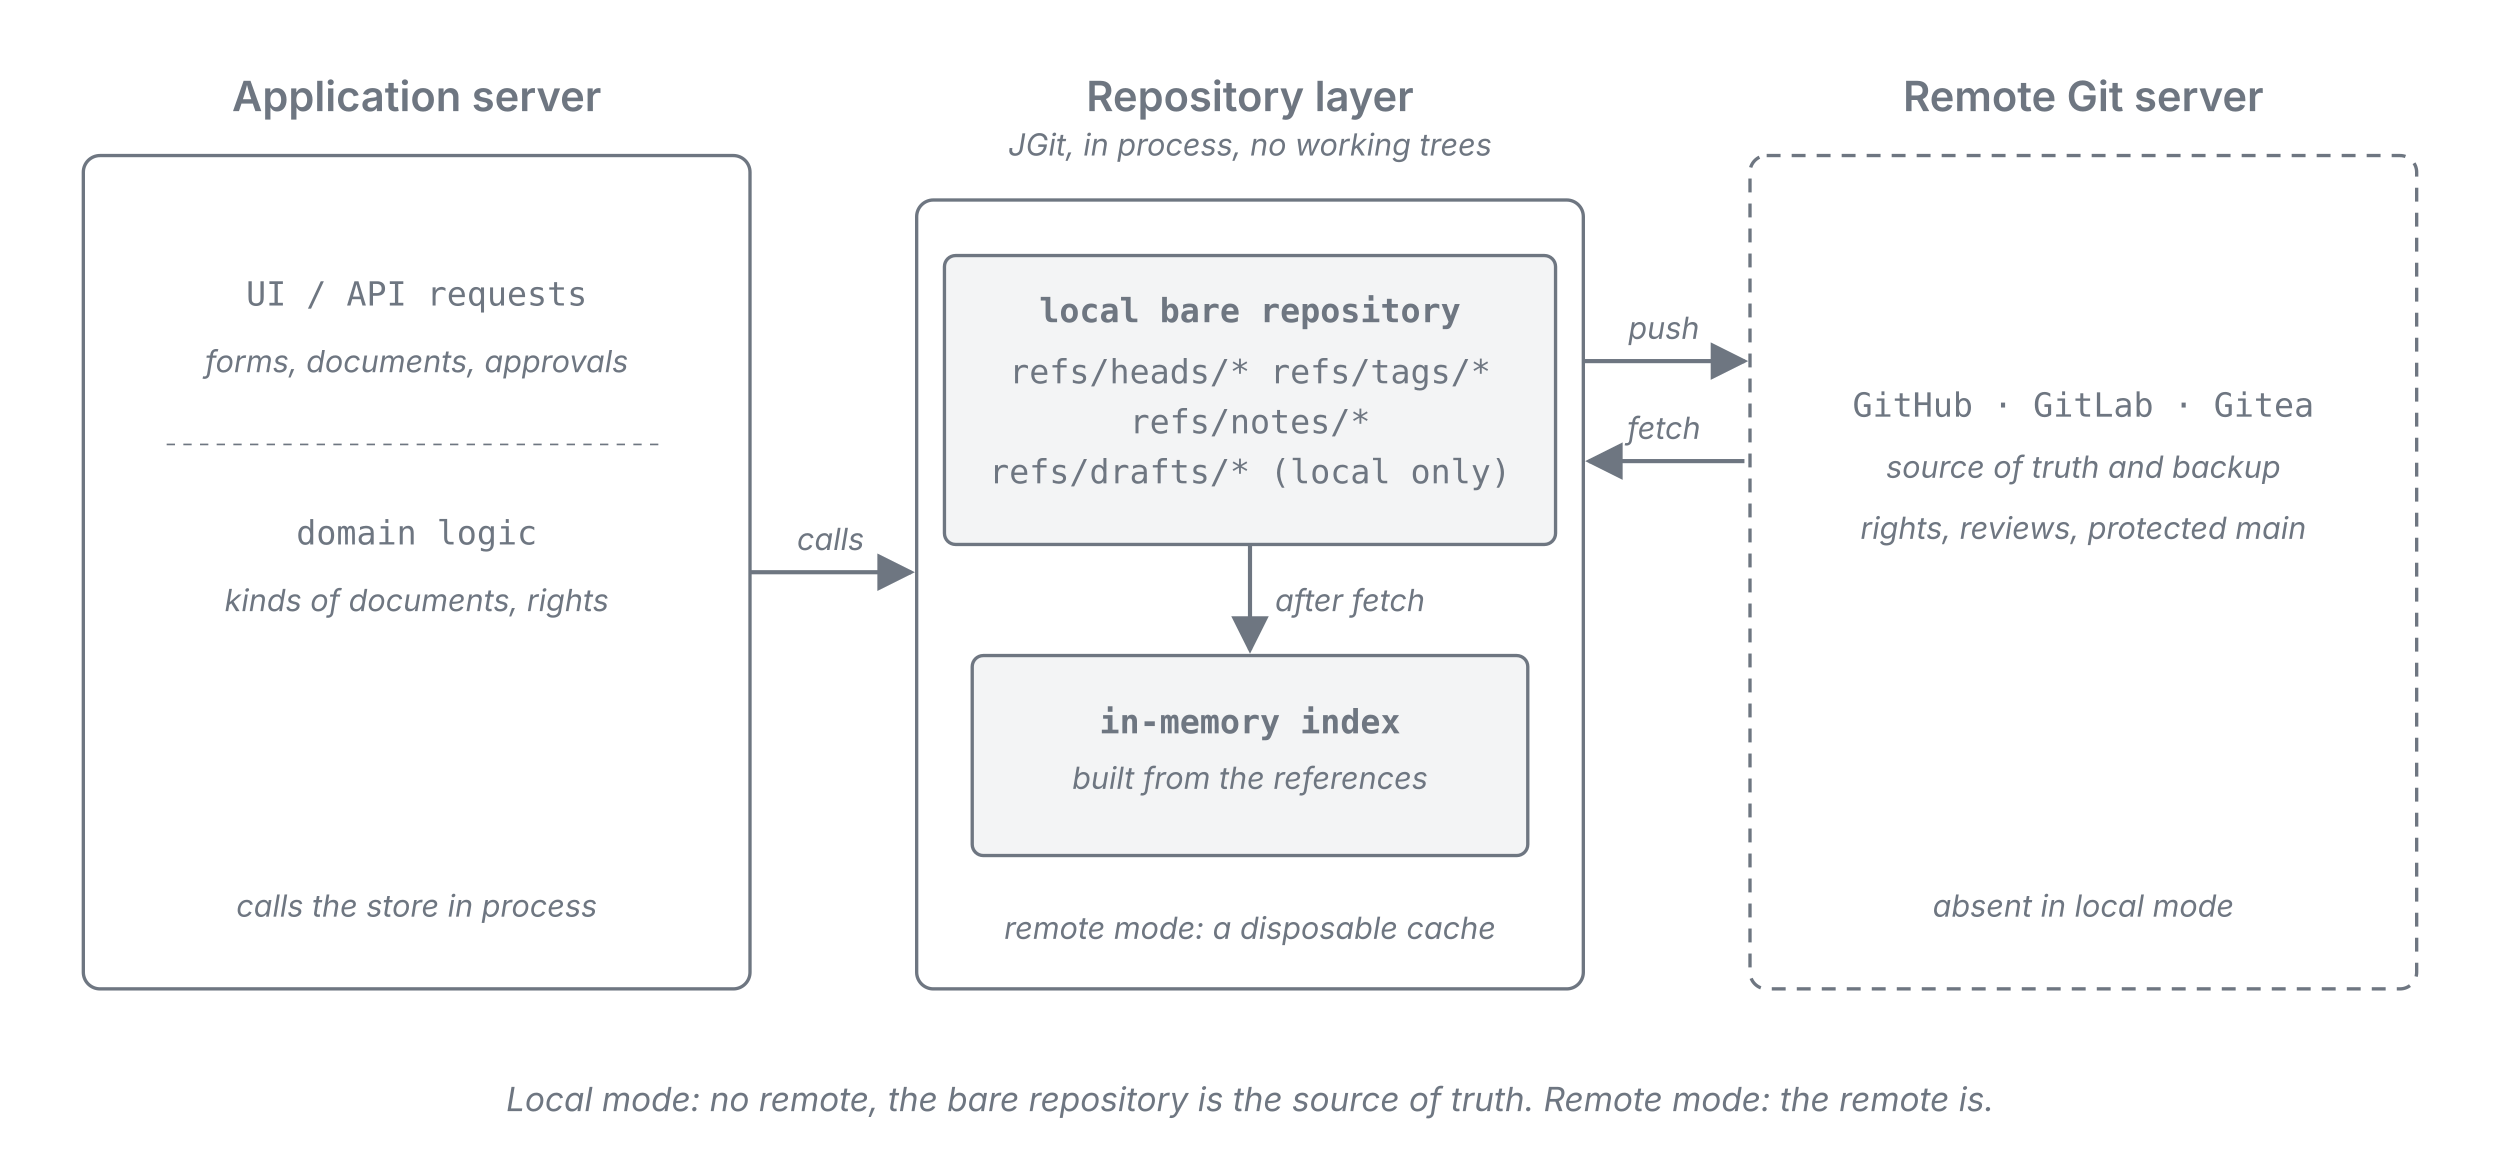
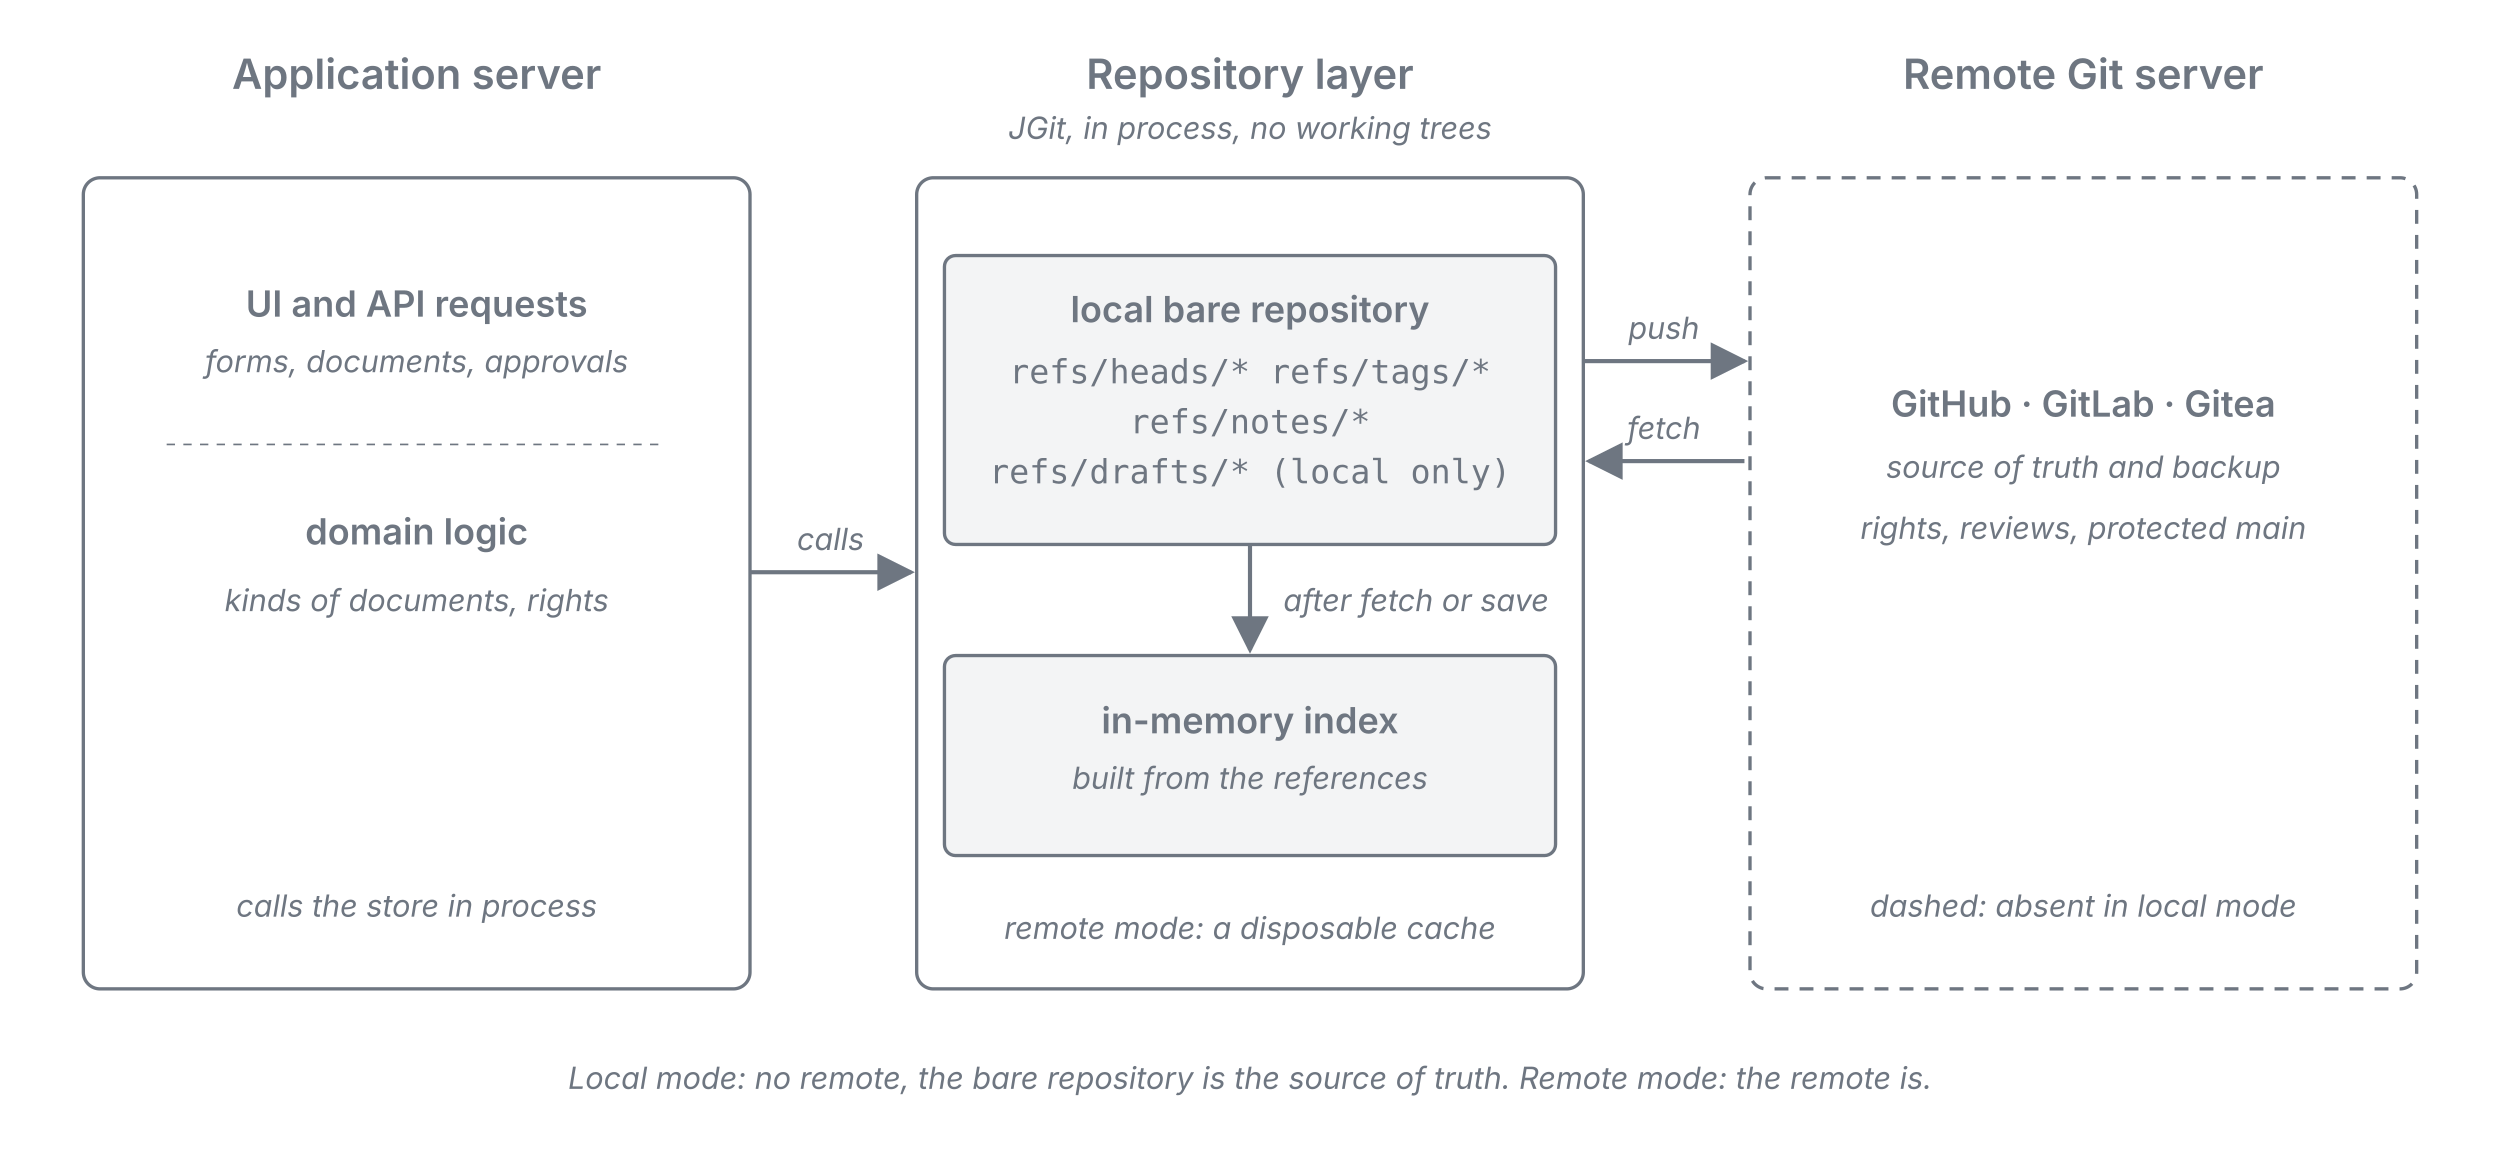
- <svg xmlns="http://www.w3.org/2000/svg" viewBox="0 0 900 420" role="img" aria-labelledby="title desc" font-family="ui-sans-serif, -apple-system, system-ui, 'Segoe UI', sans-serif">
+ <svg xmlns="http://www.w3.org/2000/svg" viewBox="0 0 900 416" role="img" aria-labelledby="title desc" font-family="ui-sans-serif, -apple-system, system-ui, 'Segoe UI', sans-serif">
  <defs>
    <marker id="arrow" viewBox="0 0 10 10" refX="9" refY="5" markerWidth="9" markerHeight="9" orient="auto">
      <path d="M0,0 L10,5 L0,10 z" class="arrow-fill" />
    </marker>
    <style>
      .hdr        { font-size: 15px; font-weight: 600; fill: #6e7681; text-anchor: middle; }
      .hdr-l      { font-size: 15px; font-weight: 600; fill: #6e7681; text-anchor: start; }
      .sub        { font-size: 11px; fill: #6e7681; text-anchor: middle; font-style: italic; }
      .sub-l      { font-size: 11px; fill: #6e7681; text-anchor: start; font-style: italic; }
      .item       { font-size: 12px; fill: #6e7681; font-family: ui-monospace, "SF Mono", Menlo, Consolas, monospace; }
      .item-c     { font-size: 12px; fill: #6e7681; font-family: ui-monospace, "SF Mono", Menlo, Consolas, monospace; text-anchor: middle; }
      .item-b     { font-size: 12px; fill: #6e7681; font-family: ui-monospace, "SF Mono", Menlo, Consolas, monospace; text-anchor: middle; font-weight: 700; }
+       .name       { font-size: 13px; font-weight: 600; fill: #6e7681; text-anchor: middle; }
      .lbl        { font-size: 11px; fill: #6e7681; text-anchor: middle; font-style: italic; }
-       .caption    { font-size: 12px; fill: #6e7681; text-anchor: middle; font-style: italic; }
+       .caption    { font-size: 11px; fill: #6e7681; text-anchor: middle; font-style: italic; }
      .stroke     { stroke: #6e7681; stroke-width: 1.2; fill: none; }
      .stroke-d   { stroke: #6e7681; stroke-width: 1.2; fill: none; stroke-dasharray: 5 4; }
      .tint       { stroke: #6e7681; stroke-width: 1.2; fill: #6e7681; fill-opacity: 0.08; }
      .arrow      { stroke: #6e7681; stroke-width: 1.5; fill: none; }
-       .arrow-ret  { stroke: #6e7681; stroke-width: 1.5; fill: none; stroke-dasharray: 5 4; }
      .arrow-fill { fill: #6e7681; }
      .sep        { stroke: #6e7681; stroke-width: 0.6; stroke-dasharray: 3 3; }
-       .activation { stroke: #6e7681; stroke-width: 0.8; fill: #6e7681; fill-opacity: 0.15; }
    </style>
  </defs>
-   <text x="150" y="40" class="hdr">Application server</text>
-   <rect class="stroke" x="30" y="56" width="240" height="300" rx="6" ry="6" />
-   <text x="150" y="110" class="item-c">UI / API requests</text>
+   <text x="150" y="32" class="hdr">Application server</text>
+   <rect class="stroke" x="30" y="64" width="240" height="292" rx="6" ry="6" />
+   <text x="150" y="114" class="name">UI and API requests</text>
  <text x="150" y="134" class="sub">forms, documents, approvals</text>
  <line class="sep" x1="60" y1="160" x2="240" y2="160" />
-   <text x="150" y="196" class="item-c">domain logic</text>
+   <text x="150" y="196" class="name">domain logic</text>
  <text x="150" y="220" class="sub">kinds of documents, rights</text>
  <text x="150" y="330" class="sub">calls the store in process</text>
-   <text x="450" y="40" class="hdr">Repository layer</text>
-   <text x="450" y="56" class="sub">JGit, in process, no working trees</text>
-   <rect class="stroke" x="330" y="72" width="240" height="284" rx="6" ry="6" />
+   <text x="450" y="32" class="hdr">Repository layer</text>
+   <text x="450" y="50" class="sub">JGit, in process, no working trees</text>
+   <rect class="stroke" x="330" y="64" width="240" height="292" rx="6" ry="6" />
  <rect class="tint" x="340" y="92" width="220" height="104" rx="4" ry="4" />
-   <text x="450" y="116" class="item-b">local bare repository</text>
+   <text x="450" y="116" class="name">local bare repository</text>
  <text x="450" y="138" class="item-c">refs/heads/*  refs/tags/*</text>
  <text x="450" y="156" class="item-c">refs/notes/*</text>
  <text x="450" y="174" class="item-c">refs/drafts/* (local only)</text>
-   <rect class="tint" x="350" y="236" width="200" height="72" rx="4" ry="4" />
-   <text x="450" y="264" class="item-b">in-memory index</text>
+   <rect class="tint" x="340" y="236" width="220" height="72" rx="4" ry="4" />
+   <text x="450" y="264" class="name">in-memory index</text>
  <text x="450" y="284" class="sub">built from the references</text>
  <line class="arrow" x1="450" y1="196" x2="450" y2="234" marker-end="url(#arrow)" />
-   <text x="486" y="220" class="lbl">after fetch</text>
+   <text x="462" y="220" class="sub-l">after fetch or save</text>
  <text x="450" y="338" class="sub">remote mode: a disposable cache</text>
-   <text x="750" y="40" class="hdr">Remote Git server</text>
-   <rect class="stroke-d" x="630" y="56" width="240" height="300" rx="6" ry="6" />
-   <text x="750" y="150" class="item-c">GitHub · GitLab · Gitea</text>
+   <text x="750" y="32" class="hdr">Remote Git server</text>
+   <rect class="stroke-d" x="630" y="64" width="240" height="292" rx="6" ry="6" />
+   <text x="750" y="150" class="name">GitHub · GitLab · Gitea</text>
  <text x="750" y="172" class="sub">source of truth and backup</text>
  <text x="750" y="194" class="sub">rights, reviews, protected main</text>
-   <text x="750" y="330" class="sub">absent in local mode</text>
+   <text x="750" y="330" class="sub">dashed: absent in local mode</text>
  <line class="arrow" x1="270" y1="206" x2="328" y2="206" marker-end="url(#arrow)" />
  <text x="299" y="198" class="lbl">calls</text>
  <line class="arrow" x1="570" y1="130" x2="628" y2="130" marker-end="url(#arrow)" />
  <text x="599" y="122" class="lbl">push</text>
  <line class="arrow" x1="628" y1="166" x2="572" y2="166" marker-end="url(#arrow)" />
  <text x="599" y="158" class="lbl">fetch</text>
-   <text x="450" y="400" class="caption">Local mode: no remote, the bare repository is the source of truth. Remote mode: the remote is.</text>
+   <text x="450" y="392" class="caption">Local mode: no remote, the bare repository is the source of truth. Remote mode: the remote is.</text>
</svg>
